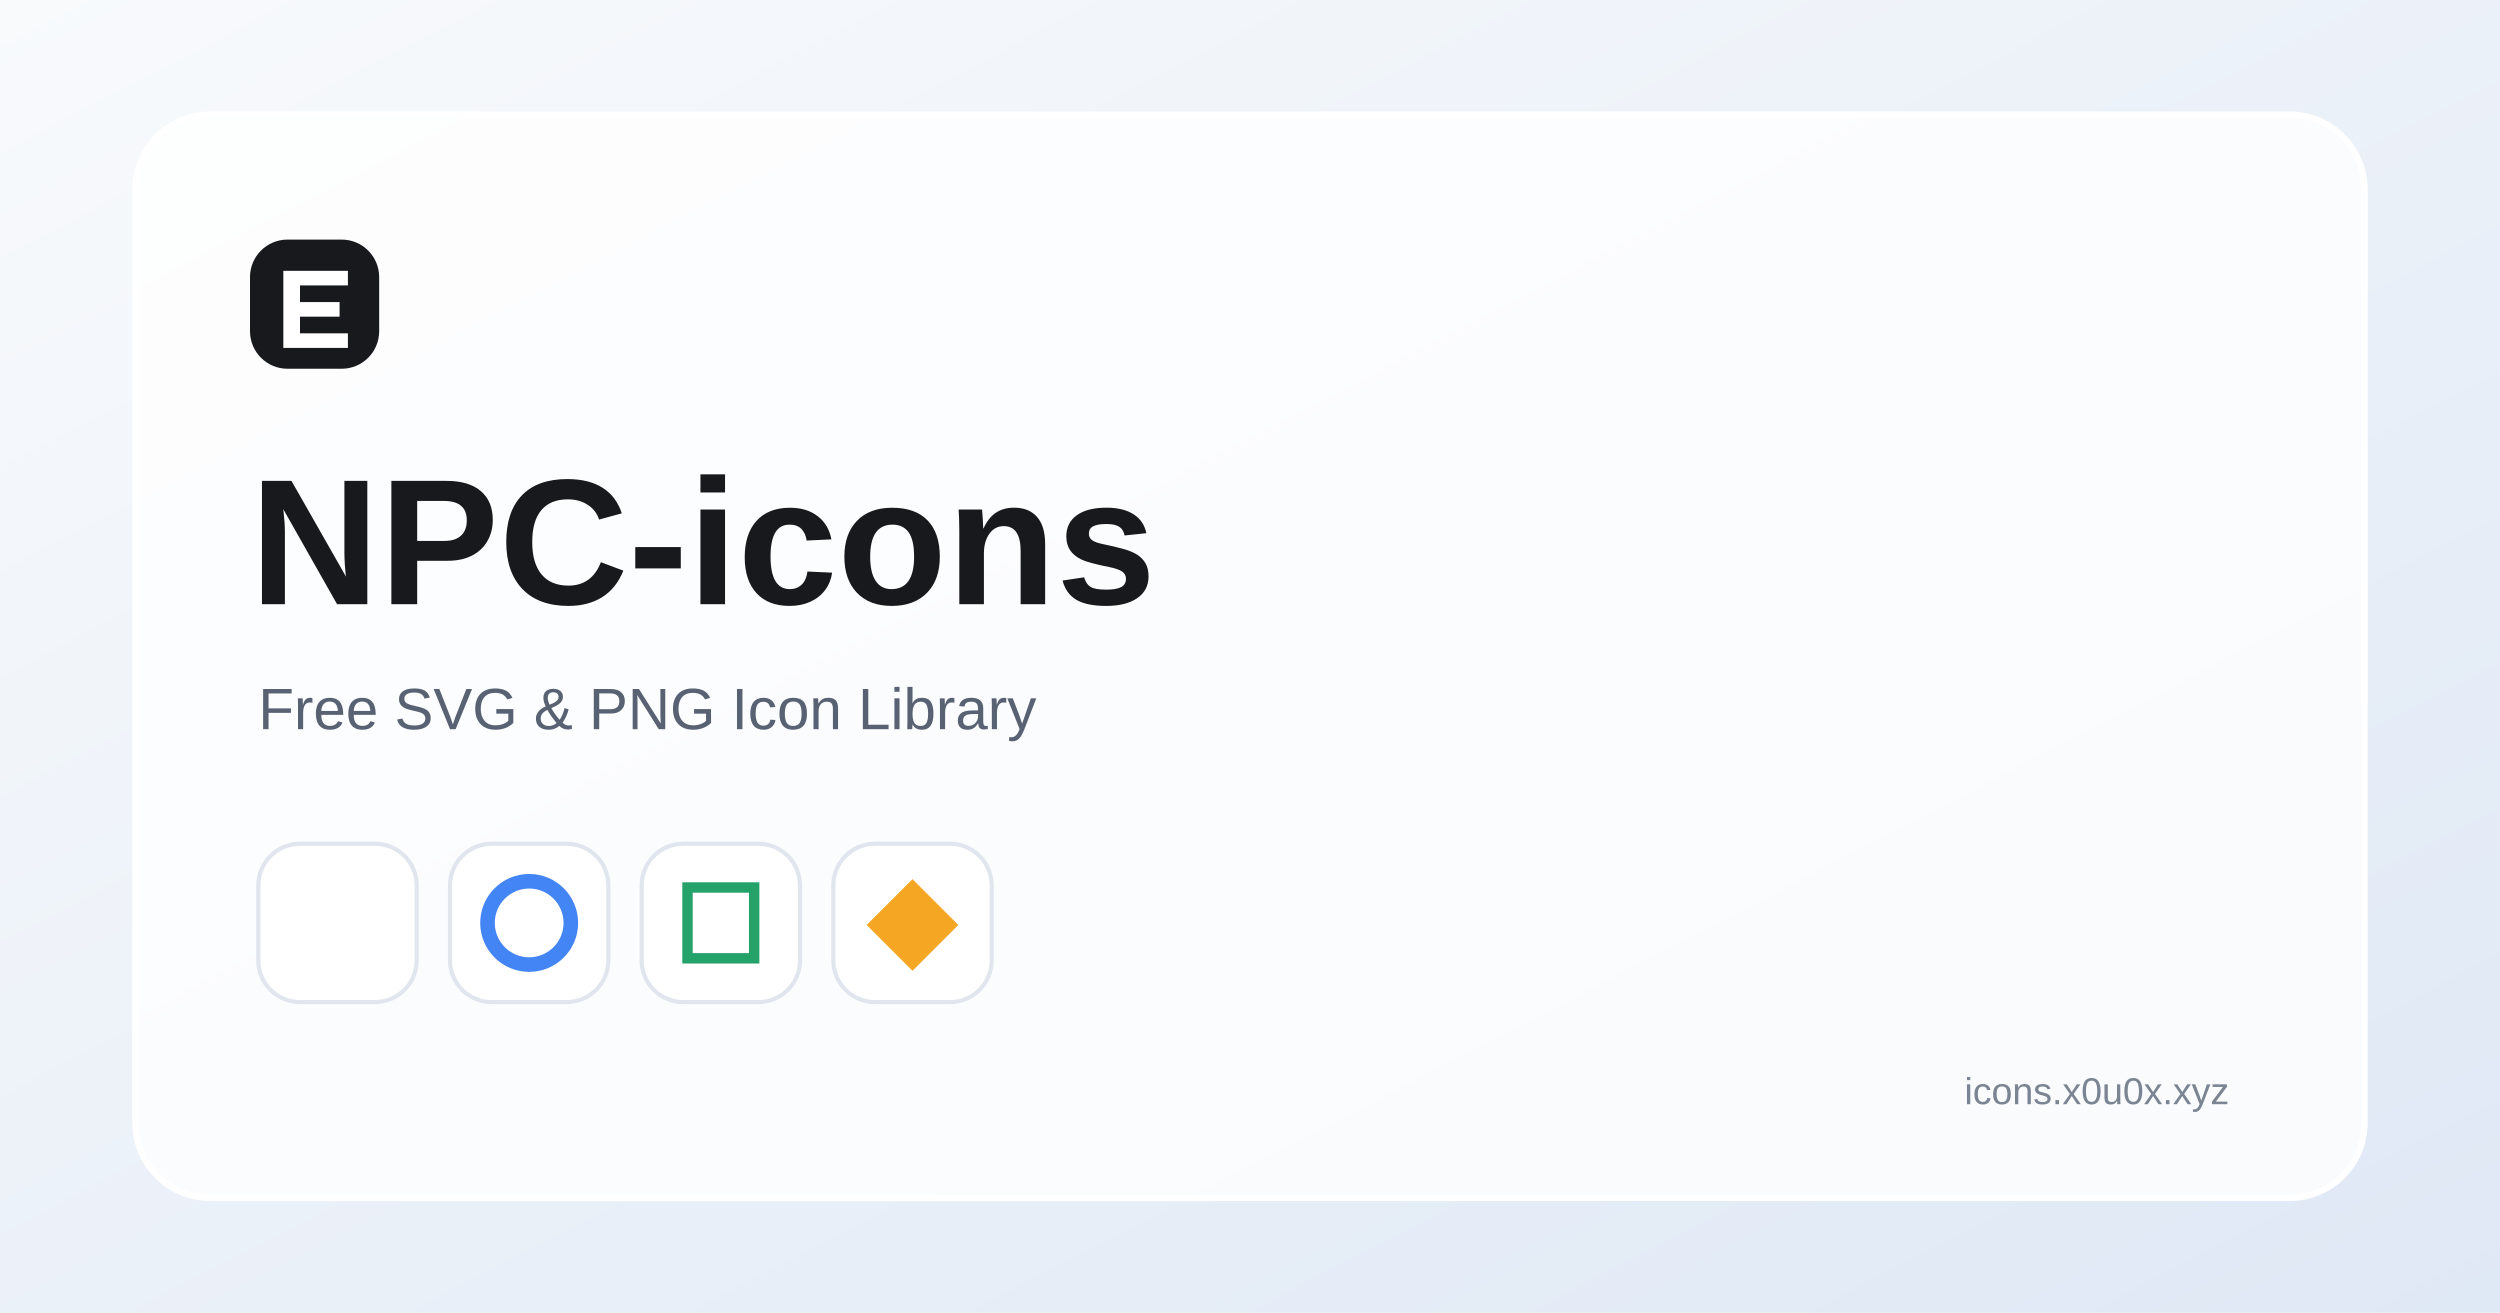
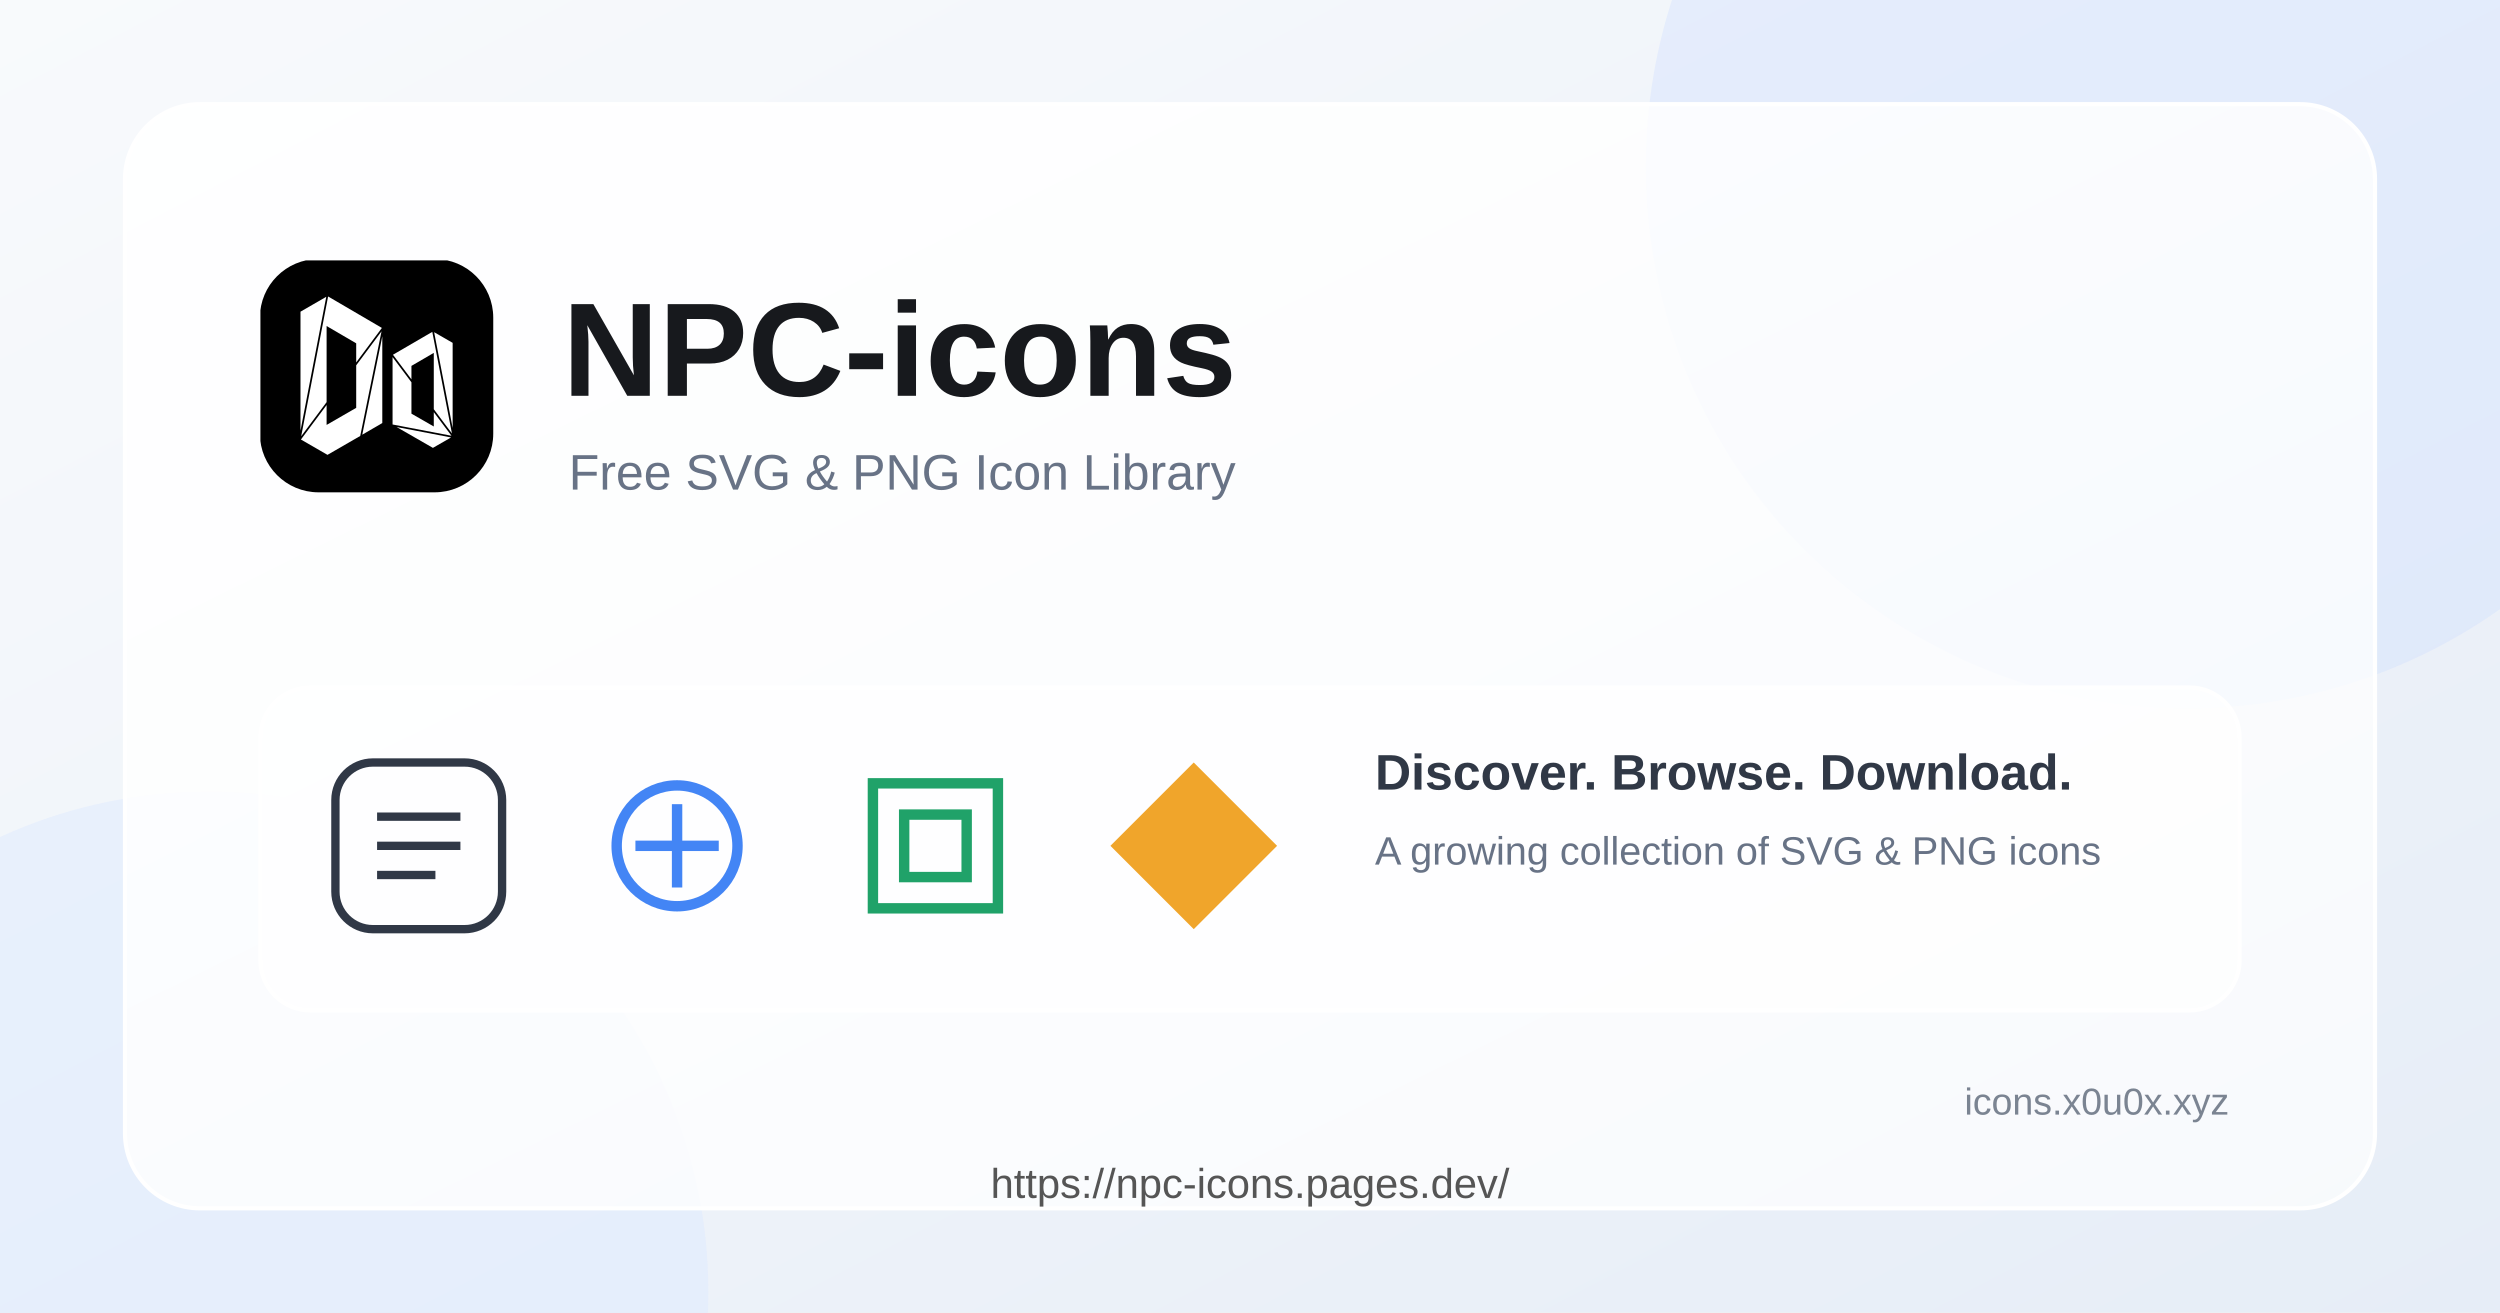
<svg xmlns="http://www.w3.org/2000/svg" width="1200" height="630" viewBox="0 0 1200 630">
  <defs>
-     <linearGradient id="bg" x2="1" y2="1">
-       <stop stop-color="#f8fafc" />
-       <stop offset="1" stop-color="#dfe8f5" />
+     <linearGradient id="bg" x1="0" y1="0" x2="1" y2="1">
+       <stop offset="0" stop-color="#f8fafc" />
+       <stop offset="1" stop-color="#e6edf7" />
+     </linearGradient>
+     <linearGradient id="glass" x1="0" y1="0" x2="1" y2="1">
+       <stop offset="0" stop-color="#ffffff" stop-opacity=".94" />
+       <stop offset="1" stop-color="#ffffff" stop-opacity=".68" />
    </linearGradient>
  </defs>
  <rect width="1200" height="630" fill="url(#bg)" />
-   <rect x="65" y="55" width="1070" height="520" rx="36" fill="#fff" fill-opacity=".8" stroke="#fff" stroke-width="3" />
-   <rect x="120" y="115" width="62" height="62" rx="18" fill="#17191d" />
-   <path d="M136 130h31v7h-23v8h19v7h-19v8h23v7h-31z" fill="#fff" />
-   <text x="120" y="290" font-family="Arial,sans-serif" font-size="86" font-weight="700" fill="#17191d">NPC-icons</text>
-   <text x="124" y="350" font-family="Arial,sans-serif" font-size="28" fill="#596273">Free SVG &amp; PNG Icon Library</text>
-   <g fill="#fff" stroke="#e1e6ee" stroke-width="2">
-     <rect x="124" y="405" width="76" height="76" rx="20" />
-     <rect x="216" y="405" width="76" height="76" rx="20" />
-     <rect x="308" y="405" width="76" height="76" rx="20" />
-     <rect x="400" y="405" width="76" height="76" rx="20" />
+   <circle cx="1050" cy="80" r="260" fill="#cbdcff" opacity=".35" />
+   <circle cx="100" cy="620" r="240" fill="#dce8ff" opacity=".45" />
+   <rect x="60" y="50" width="1080" height="530" rx="36" fill="url(#glass)" stroke="#ffffff" stroke-width="2" />
+   <svg x="125" y="125" width="112" height="112" viewBox="0 0 120 120">
+     <rect x="-.26" y="-.73" width="120" height="120" rx="30.16" ry="30.16" fill="#000" />
+     <g fill="#fff">
+       <polygon points="49.26 75.82 34.04 84.6 34.04 74.38 20.83 92.11 34.49 100 51.33 90.28 62.29 36.46 49.26 53.95 49.26 75.82" />
+       <polygon points="89.16 78.03 89.16 85.41 77.67 78.81 77.67 62.68 67.96 49.72 67.96 84.38 98.26 90.18 95.21 86.11 89.16 78.03" />
+       <polygon points="89.16 47.55 89.16 76.53 95.99 85.66 98.5 89.01 88.39 36.74 68.17 48.51 77.67 61.18 77.67 54.24 89.16 47.55" />
+       <polygon points="98.04 91.05 70.05 85.69 88.71 96.41 98.04 91.05" />
+       <polygon points="98.86 86.17 98.86 42.39 96.37 40.96 89.34 36.91 98.86 86.17" />
+       <polygon points="20.61 87.56 33.86 18.71 20.61 26.36 20.61 87.56" />
+       <polygon points="34.04 72.88 34.04 33.74 49.26 42.64 49.26 52.46 55.17 44.52 62.47 34.72 34.81 18.54 20.97 90.42 34.04 72.88" />
+       <polygon points="62.68 39.03 52.38 89.62 62.68 83.64 62.68 39.03" />
+     </g>
+     <text x="600" y="575" text-anchor="middle" font-family="Arial, Helvetica, sans-serif" font-size="20" font-weight="500" fill="#555">https://npc-icons.pages.dev/</text>
+   </svg>
+   <text x="270" y="190" font-family="Arial, Helvetica, sans-serif" font-size="64" font-weight="700" fill="#17191d">NPC-icons</text>
+   <text x="273" y="235" font-family="Arial, Helvetica, sans-serif" font-size="24" fill="#687386">Free SVG &amp; PNG Icon Library</text>
+   <g transform="translate(125 330)">
+     <rect width="950" height="155" rx="24" fill="#ffffff" fill-opacity=".72" stroke="#ffffff" stroke-width="2" />
+     <g transform="translate(36 36)" fill="none" stroke="#303846" stroke-width="4">
+       <rect width="80" height="80" rx="18" />
+       <path d="M20 26h40M20 40h40M20 54h28" />
+     </g>
+     <g transform="translate(160 36)" fill="none" stroke="#4385f5" stroke-width="5">
+       <circle cx="40" cy="40" r="29" />
+       <path d="M40 20v40M20 40h40" />
+     </g>
+     <g transform="translate(284 36)" fill="none" stroke="#20a269" stroke-width="5">
+       <path d="M10 10h60v60H10zM25 25h30v30H25z" />
+     </g>
+     <g transform="translate(408 36)" fill="#f0a52b">
+       <path d="M40 0L80 40 40 80 0 40z" />
+     </g>
+     <text x="535" y="49" font-family="Arial, Helvetica, sans-serif" font-size="24" font-weight="600" fill="#303846">Discover. Browse. Download.</text>
+     <text x="535" y="85" font-family="Arial, Helvetica, sans-serif" font-size="19" fill="#687386">A growing collection of SVG &amp; PNG icons</text>
  </g>
-   <circle cx="254" cy="443" r="20" fill="none" stroke="#4385f5" stroke-width="7" />
-   <path d="M330 426h32v34h-32z" fill="none" stroke="#25a269" stroke-width="5" />
-   <path d="M438 422l22 22-22 22-22-22z" fill="#f5a623" />
-   <text x="1070" y="530" text-anchor="end" font-family="Arial,sans-serif" font-size="18" fill="#7b8492">icons.x0u0x.xyz</text>
+   <text x="1070" y="535" text-anchor="end" font-family="Arial, Helvetica, sans-serif" font-size="18" fill="#7b8492">icons.x0u0x.xyz</text>
+   <text x="600" y="575" text-anchor="middle" font-family="Arial, Helvetica, sans-serif" font-size="20" font-weight="500" fill="#555">https://npc-icons.pages.dev/</text>
</svg>
